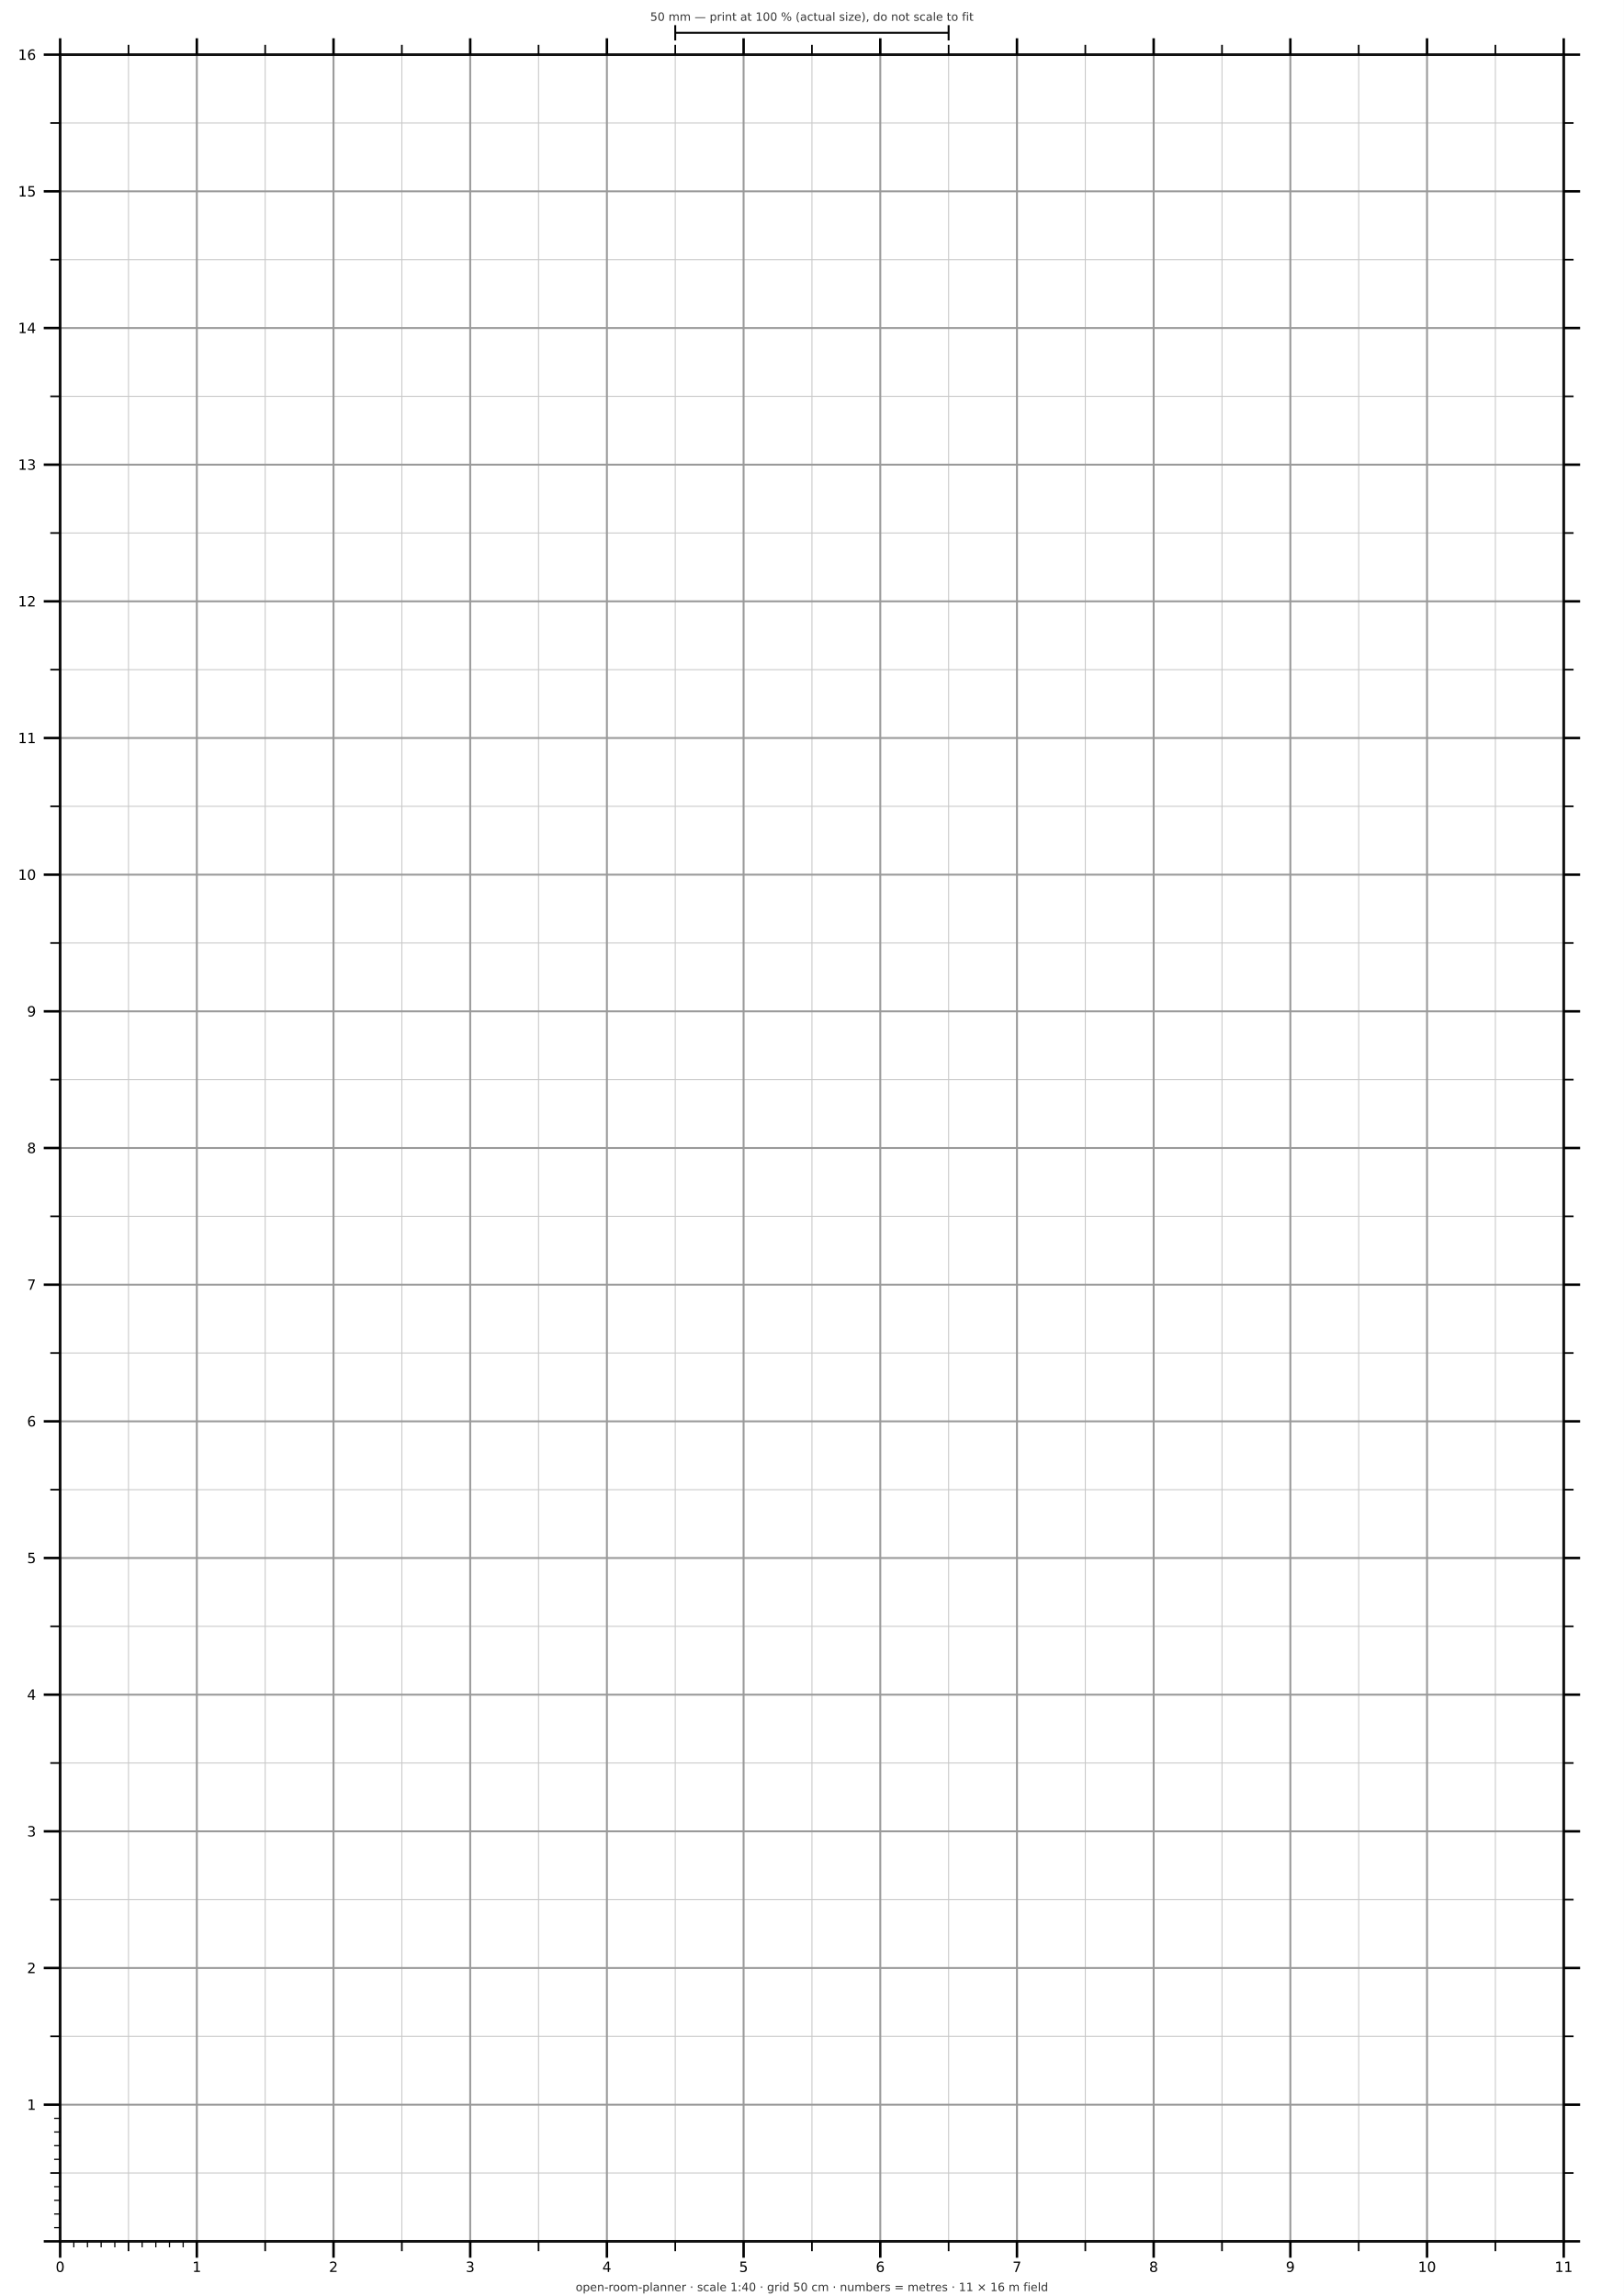
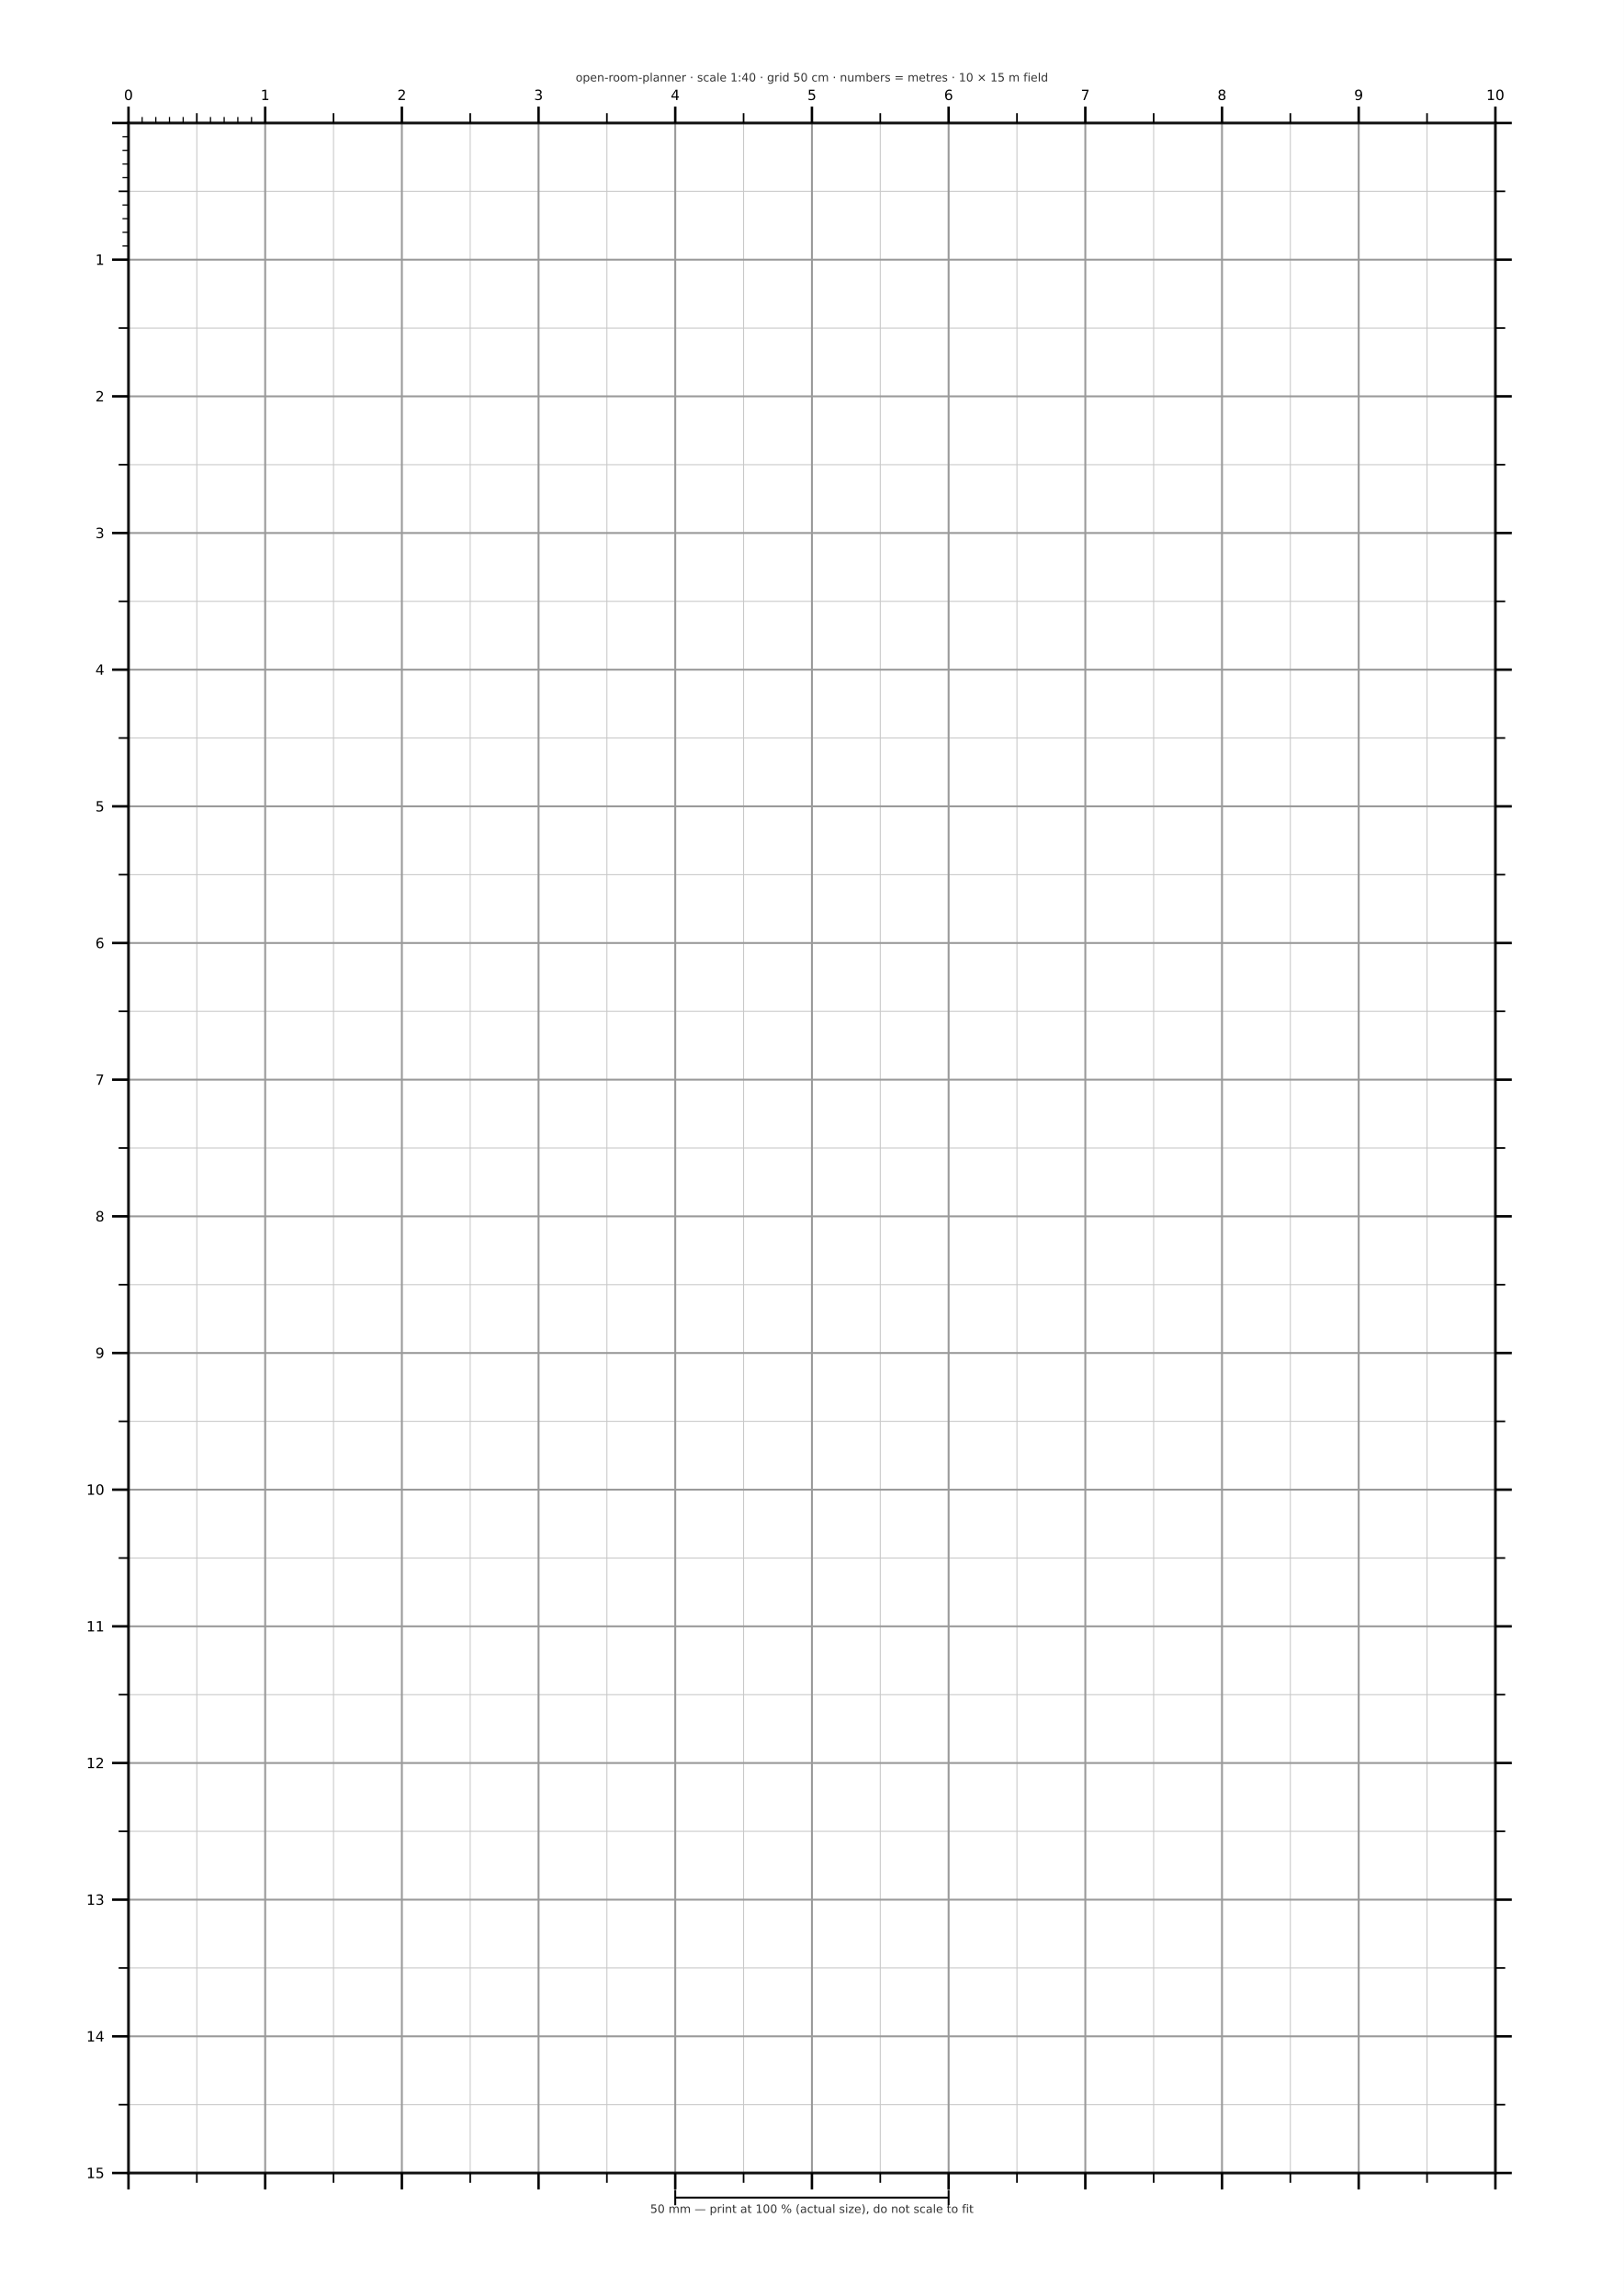
<svg xmlns="http://www.w3.org/2000/svg" width="297mm" height="420mm" viewBox="0 0 297 420" shape-rendering="geometricPrecision" text-rendering="geometricPrecision">
  <rect x="0" y="0" width="297" height="420" fill="#ffffff" />
-   <path d="M23.5 10L23.5 410M48.5 10L48.5 410M73.5 10L73.5 410M98.5 10L98.5 410M123.5 10L123.5 410M148.5 10L148.5 410M173.5 10L173.5 410M198.5 10L198.5 410M223.5 10L223.5 410M248.5 10L248.5 410M273.5 10L273.5 410M11 397.5L286 397.5M11 372.5L286 372.5M11 347.5L286 347.5M11 322.5L286 322.5M11 297.5L286 297.5M11 272.5L286 272.5M11 247.5L286 247.5M11 222.5L286 222.5M11 197.5L286 197.5M11 172.5L286 172.5M11 147.5L286 147.5M11 122.5L286 122.5M11 97.5L286 97.5M11 72.5L286 72.5M11 47.5L286 47.5M11 22.5L286 22.5" fill="none" stroke="#c8c8c8" stroke-width="0.18" />
-   <path d="M36 10L36 410M61 10L61 410M86 10L86 410M111 10L111 410M136 10L136 410M161 10L161 410M186 10L186 410M211 10L211 410M236 10L236 410M261 10L261 410M11 385L286 385M11 360L286 360M11 335L286 335M11 310L286 310M11 285L286 285M11 260L286 260M11 235L286 235M11 210L286 210M11 185L286 185M11 160L286 160M11 135L286 135M11 110L286 110M11 85L286 85M11 60L286 60M11 35L286 35" fill="none" stroke="#9a9a9a" stroke-width="0.35" />
-   <rect x="11" y="10" width="275" height="400" fill="none" stroke="#111111" stroke-width="0.5" />
-   <path d="M23.5 410L23.5 411.8M23.5 10L23.5 8.2M48.5 410L48.5 411.8M48.5 10L48.5 8.2M73.5 410L73.5 411.8M73.5 10L73.5 8.2M98.5 410L98.5 411.8M98.5 10L98.5 8.2M123.5 410L123.5 411.8M123.5 10L123.5 8.2M148.5 410L148.5 411.8M148.5 10L148.5 8.2M173.5 410L173.5 411.8M173.5 10L173.5 8.2M198.5 410L198.5 411.8M198.5 10L198.5 8.2M223.5 410L223.5 411.8M223.5 10L223.5 8.2M248.5 410L248.5 411.8M248.5 10L248.5 8.2M273.5 410L273.5 411.8M273.5 10L273.5 8.2M11 397.5L9.2 397.5M286 397.5L287.8 397.5M11 372.5L9.2 372.5M286 372.5L287.8 372.5M11 347.5L9.2 347.5M286 347.5L287.8 347.5M11 322.5L9.2 322.5M286 322.5L287.8 322.5M11 297.5L9.2 297.5M286 297.5L287.8 297.5M11 272.5L9.2 272.5M286 272.5L287.8 272.5M11 247.5L9.2 247.5M286 247.5L287.8 247.5M11 222.5L9.2 222.5M286 222.5L287.8 222.5M11 197.5L9.2 197.5M286 197.5L287.8 197.5M11 172.5L9.2 172.5M286 172.5L287.8 172.5M11 147.5L9.2 147.5M286 147.5L287.8 147.5M11 122.5L9.2 122.5M286 122.5L287.8 122.5M11 97.5L9.2 97.5M286 97.5L287.8 97.5M11 72.5L9.2 72.5M286 72.5L287.8 72.5M11 47.5L9.2 47.5M286 47.5L287.8 47.5M11 22.5L9.2 22.5M286 22.5L287.8 22.5" fill="none" stroke="#000000" stroke-width="0.3" />
-   <path d="M11 410L11 413M11 10L11 7M36 410L36 413M36 10L36 7M61 410L61 413M61 10L61 7M86 410L86 413M86 10L86 7M111 410L111 413M111 10L111 7M136 410L136 413M136 10L136 7M161 410L161 413M161 10L161 7M186 410L186 413M186 10L186 7M211 410L211 413M211 10L211 7M236 410L236 413M236 10L236 7M261 410L261 413M261 10L261 7M286 410L286 413M286 10L286 7M11 410L8 410M286 410L289 410M11 385L8 385M286 385L289 385M11 360L8 360M286 360L289 360M11 335L8 335M286 335L289 335M11 310L8 310M286 310L289 310M11 285L8 285M286 285L289 285M11 260L8 260M286 260L289 260M11 235L8 235M286 235L289 235M11 210L8 210M286 210L289 210M11 185L8 185M286 185L289 185M11 160L8 160M286 160L289 160M11 135L8 135M286 135L289 135M11 110L8 110M286 110L289 110M11 85L8 85M286 85L289 85M11 60L8 60M286 60L289 60M11 35L8 35M286 35L289 35M11 10L8 10M286 10L289 10" fill="none" stroke="#000000" stroke-width="0.45" />
-   <path d="M13.5 410L13.5 411.1M16 410L16 411.1M18.5 410L18.5 411.1M21 410L21 411.1M26 410L26 411.1M28.5 410L28.5 411.1M31 410L31 411.1M33.5 410L33.5 411.1M11 407.5L9.9 407.5M11 405L9.9 405M11 402.5L9.9 402.5M11 400L9.9 400M11 395L9.9 395M11 392.5L9.9 392.5M11 390L9.9 390M11 387.5L9.9 387.5" fill="none" stroke="#000000" stroke-width="0.22" />
+   <path d="M36 22.5L36 397.5M61 22.5L61 397.5M86 22.5L86 397.5M111 22.5L111 397.5M136 22.5L136 397.5M161 22.5L161 397.5M186 22.5L186 397.5M211 22.5L211 397.5M236 22.5L236 397.5M261 22.5L261 397.5M23.5 385L273.5 385M23.5 360L273.5 360M23.5 335L273.5 335M23.5 310L273.5 310M23.5 285L273.5 285M23.5 260L273.5 260M23.5 235L273.5 235M23.5 210L273.5 210M23.5 185L273.5 185M23.5 160L273.5 160M23.5 135L273.5 135M23.5 110L273.5 110M23.5 85L273.5 85M23.5 60L273.5 60M23.5 35L273.5 35" fill="none" stroke="#c8c8c8" stroke-width="0.18" />
+   <path d="M48.5 22.5L48.5 397.5M73.5 22.5L73.5 397.5M98.5 22.5L98.5 397.5M123.5 22.5L123.5 397.5M148.5 22.5L148.5 397.5M173.5 22.5L173.5 397.5M198.5 22.5L198.5 397.5M223.5 22.5L223.5 397.5M248.5 22.5L248.5 397.5M23.5 372.5L273.5 372.5M23.5 347.5L273.5 347.5M23.5 322.5L273.5 322.5M23.5 297.5L273.5 297.5M23.5 272.5L273.5 272.5M23.5 247.5L273.5 247.5M23.5 222.5L273.5 222.5M23.5 197.5L273.5 197.5M23.5 172.5L273.5 172.5M23.5 147.5L273.5 147.5M23.5 122.5L273.5 122.5M23.5 97.5L273.5 97.5M23.5 72.5L273.5 72.5M23.5 47.5L273.5 47.5" fill="none" stroke="#9a9a9a" stroke-width="0.35" />
+   <rect x="23.5" y="22.5" width="250" height="375" fill="none" stroke="#111111" stroke-width="0.5" />
+   <path d="M36 397.5L36 399.3M36 22.5L36 20.7M61 397.5L61 399.3M61 22.5L61 20.7M86 397.5L86 399.3M86 22.5L86 20.7M111 397.5L111 399.3M111 22.5L111 20.7M136 397.5L136 399.3M136 22.5L136 20.7M161 397.5L161 399.3M161 22.5L161 20.7M186 397.5L186 399.3M186 22.5L186 20.7M211 397.5L211 399.3M211 22.5L211 20.7M236 397.5L236 399.3M236 22.5L236 20.7M261 397.5L261 399.3M261 22.5L261 20.7M23.5 385L21.7 385M273.5 385L275.3 385M23.5 360L21.7 360M273.5 360L275.3 360M23.5 335L21.7 335M273.5 335L275.3 335M23.5 310L21.7 310M273.5 310L275.3 310M23.5 285L21.7 285M273.5 285L275.3 285M23.5 260L21.7 260M273.5 260L275.3 260M23.5 235L21.7 235M273.5 235L275.3 235M23.5 210L21.7 210M273.5 210L275.3 210M23.5 185L21.7 185M273.5 185L275.3 185M23.5 160L21.7 160M273.5 160L275.3 160M23.5 135L21.7 135M273.5 135L275.3 135M23.5 110L21.7 110M273.5 110L275.3 110M23.5 85L21.7 85M273.5 85L275.3 85M23.5 60L21.7 60M273.5 60L275.3 60M23.5 35L21.7 35M273.5 35L275.3 35" fill="none" stroke="#000000" stroke-width="0.3" />
+   <path d="M23.5 397.5L23.5 400.5M23.5 22.5L23.5 19.5M48.5 397.5L48.5 400.5M48.5 22.5L48.5 19.5M73.5 397.5L73.5 400.5M73.5 22.5L73.5 19.5M98.5 397.5L98.5 400.5M98.5 22.5L98.5 19.5M123.5 397.5L123.5 400.5M123.5 22.5L123.5 19.5M148.5 397.5L148.5 400.5M148.5 22.5L148.5 19.5M173.5 397.5L173.5 400.5M173.5 22.5L173.5 19.5M198.5 397.5L198.5 400.5M198.5 22.5L198.5 19.5M223.5 397.5L223.5 400.5M223.5 22.5L223.5 19.5M248.5 397.5L248.5 400.5M248.5 22.5L248.5 19.5M273.5 397.5L273.5 400.5M273.5 22.5L273.5 19.5M23.5 397.5L20.5 397.5M273.5 397.5L276.5 397.5M23.5 372.5L20.5 372.5M273.5 372.5L276.5 372.5M23.5 347.5L20.5 347.5M273.5 347.5L276.5 347.5M23.5 322.5L20.5 322.5M273.5 322.5L276.5 322.5M23.5 297.5L20.5 297.5M273.5 297.5L276.5 297.5M23.5 272.5L20.5 272.5M273.5 272.5L276.5 272.5M23.5 247.5L20.5 247.5M273.5 247.5L276.5 247.5M23.5 222.5L20.5 222.5M273.5 222.5L276.5 222.5M23.5 197.5L20.5 197.5M273.5 197.5L276.5 197.5M23.5 172.5L20.5 172.5M273.5 172.5L276.5 172.5M23.5 147.5L20.5 147.5M273.5 147.5L276.5 147.5M23.5 122.5L20.5 122.5M273.5 122.5L276.5 122.5M23.5 97.5L20.5 97.5M273.5 97.5L276.5 97.5M23.5 72.5L20.5 72.5M273.5 72.5L276.5 72.5M23.5 47.5L20.5 47.5M273.5 47.5L276.5 47.5M23.5 22.5L20.5 22.5M273.5 22.5L276.5 22.5" fill="none" stroke="#000000" stroke-width="0.45" />
+   <path d="M26 22.5L26 21.4M28.5 22.5L28.5 21.4M31 22.5L31 21.4M33.5 22.5L33.5 21.4M38.5 22.5L38.5 21.4M41 22.5L41 21.4M43.5 22.5L43.5 21.4M46 22.5L46 21.4M23.5 25L22.4 25M23.5 27.5L22.4 27.5M23.5 30L22.4 30M23.5 32.5L22.4 32.5M23.5 37.5L22.4 37.5M23.5 40L22.4 40M23.5 42.5L22.4 42.5M23.5 45L22.4 45" fill="none" stroke="#000000" stroke-width="0.22" />
  <g fill="#000000" font-family="DejaVu Sans, Helvetica, Arial, sans-serif" font-size="2.6">
-     <text x="11" y="415.6" text-anchor="middle">0</text>
-     <text x="36" y="415.6" text-anchor="middle">1</text>
-     <text x="61" y="415.6" text-anchor="middle">2</text>
-     <text x="86" y="415.6" text-anchor="middle">3</text>
-     <text x="111" y="415.6" text-anchor="middle">4</text>
-     <text x="136" y="415.6" text-anchor="middle">5</text>
-     <text x="161" y="415.6" text-anchor="middle">6</text>
-     <text x="186" y="415.6" text-anchor="middle">7</text>
-     <text x="211" y="415.6" text-anchor="middle">8</text>
-     <text x="236" y="415.6" text-anchor="middle">9</text>
-     <text x="261" y="415.6" text-anchor="middle">10</text>
-     <text x="286" y="415.6" text-anchor="middle">11</text>
-     <text x="6.6" y="385.936" text-anchor="end">1</text>
-     <text x="6.6" y="360.936" text-anchor="end">2</text>
-     <text x="6.6" y="335.936" text-anchor="end">3</text>
-     <text x="6.6" y="310.936" text-anchor="end">4</text>
-     <text x="6.6" y="285.936" text-anchor="end">5</text>
-     <text x="6.6" y="260.936" text-anchor="end">6</text>
-     <text x="6.6" y="235.936" text-anchor="end">7</text>
-     <text x="6.6" y="210.936" text-anchor="end">8</text>
-     <text x="6.6" y="185.936" text-anchor="end">9</text>
-     <text x="6.6" y="160.936" text-anchor="end">10</text>
-     <text x="6.6" y="135.936" text-anchor="end">11</text>
-     <text x="6.6" y="110.936" text-anchor="end">12</text>
-     <text x="6.6" y="85.936" text-anchor="end">13</text>
-     <text x="6.6" y="60.936" text-anchor="end">14</text>
-     <text x="6.6" y="35.936" text-anchor="end">15</text>
-     <text x="6.6" y="10.936" text-anchor="end">16</text>
+     <text x="23.5" y="18.3" text-anchor="middle">0</text>
+     <text x="48.5" y="18.3" text-anchor="middle">1</text>
+     <text x="73.5" y="18.3" text-anchor="middle">2</text>
+     <text x="98.5" y="18.3" text-anchor="middle">3</text>
+     <text x="123.5" y="18.3" text-anchor="middle">4</text>
+     <text x="148.5" y="18.3" text-anchor="middle">5</text>
+     <text x="173.5" y="18.3" text-anchor="middle">6</text>
+     <text x="198.5" y="18.3" text-anchor="middle">7</text>
+     <text x="223.5" y="18.3" text-anchor="middle">8</text>
+     <text x="248.5" y="18.3" text-anchor="middle">9</text>
+     <text x="273.5" y="18.3" text-anchor="middle">10</text>
+     <text x="19.1" y="48.436" text-anchor="end">1</text>
+     <text x="19.1" y="73.436" text-anchor="end">2</text>
+     <text x="19.1" y="98.436" text-anchor="end">3</text>
+     <text x="19.1" y="123.436" text-anchor="end">4</text>
+     <text x="19.1" y="148.436" text-anchor="end">5</text>
+     <text x="19.1" y="173.436" text-anchor="end">6</text>
+     <text x="19.1" y="198.436" text-anchor="end">7</text>
+     <text x="19.1" y="223.436" text-anchor="end">8</text>
+     <text x="19.1" y="248.436" text-anchor="end">9</text>
+     <text x="19.1" y="273.436" text-anchor="end">10</text>
+     <text x="19.1" y="298.436" text-anchor="end">11</text>
+     <text x="19.1" y="323.436" text-anchor="end">12</text>
+     <text x="19.1" y="348.436" text-anchor="end">13</text>
+     <text x="19.1" y="373.436" text-anchor="end">14</text>
+     <text x="19.1" y="398.436" text-anchor="end">15</text>
  </g>
-   <path d="M123.5 6L173.5 6M123.5 4.6L123.5 7.4M173.5 4.6L173.5 7.4" fill="none" stroke="#000000" stroke-width="0.35" />
-   <text x="148.5" y="3.8" fill="#333333" font-family="DejaVu Sans, Helvetica, Arial, sans-serif" font-size="2.1" text-anchor="middle">50 mm — print at 100 % (actual size), do not scale to fit</text>
-   <text x="148.5" y="419.1" fill="#333333" font-family="DejaVu Sans, Helvetica, Arial, sans-serif" font-size="2.1" text-anchor="middle">open-room-planner · scale 1:40 · grid 50 cm · numbers = metres · 11 × 16 m field</text>
+   <path d="M123.5 402L173.5 402M123.5 400.6L123.5 403.4M173.5 400.6L173.5 403.4" fill="none" stroke="#000000" stroke-width="0.35" />
+   <text x="148.5" y="404.8" fill="#333333" font-family="DejaVu Sans, Helvetica, Arial, sans-serif" font-size="2.1" text-anchor="middle">50 mm — print at 100 % (actual size), do not scale to fit</text>
+   <text x="148.5" y="14.9" fill="#333333" font-family="DejaVu Sans, Helvetica, Arial, sans-serif" font-size="2.1" text-anchor="middle">open-room-planner · scale 1:40 · grid 50 cm · numbers = metres · 10 × 15 m field</text>
</svg>
